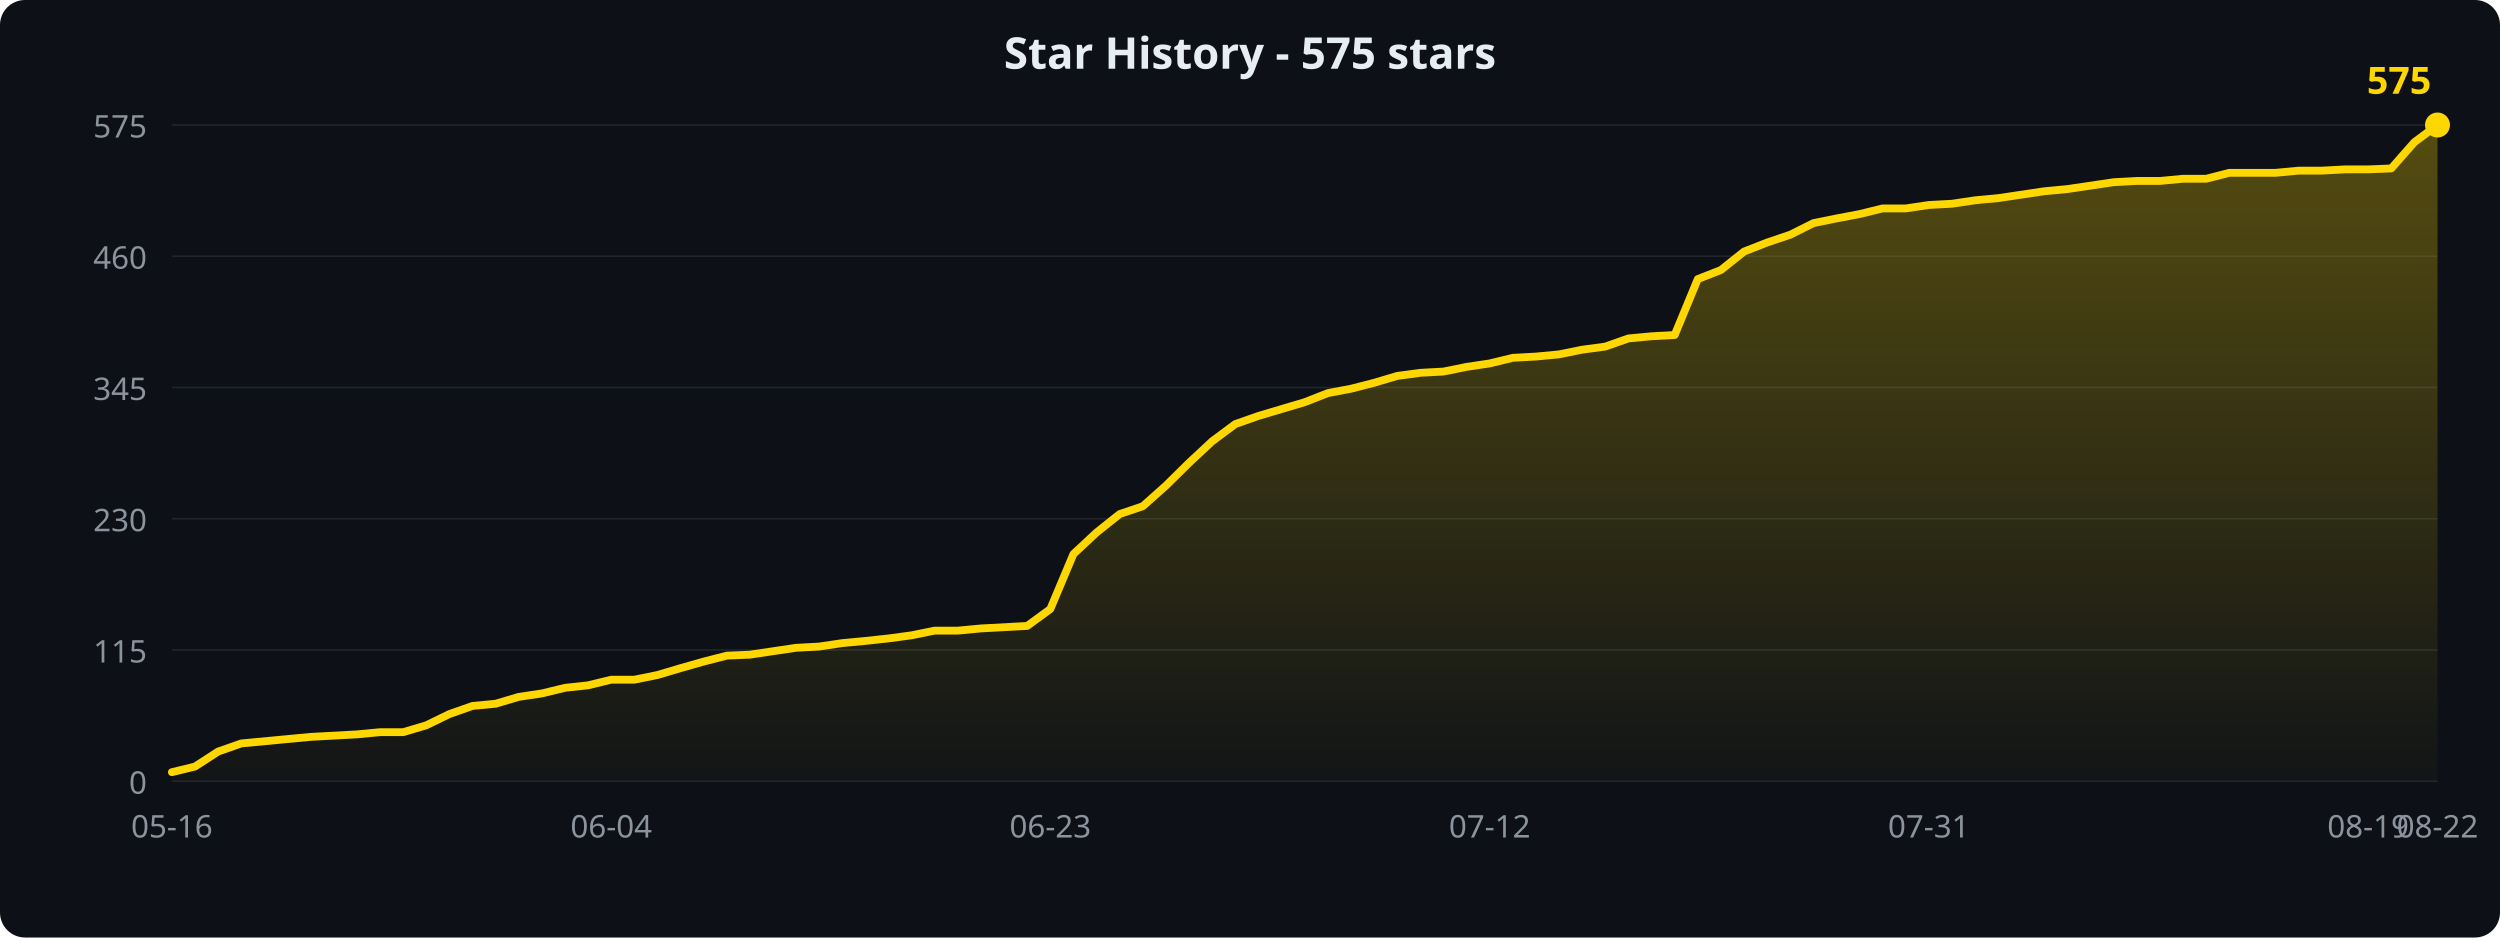
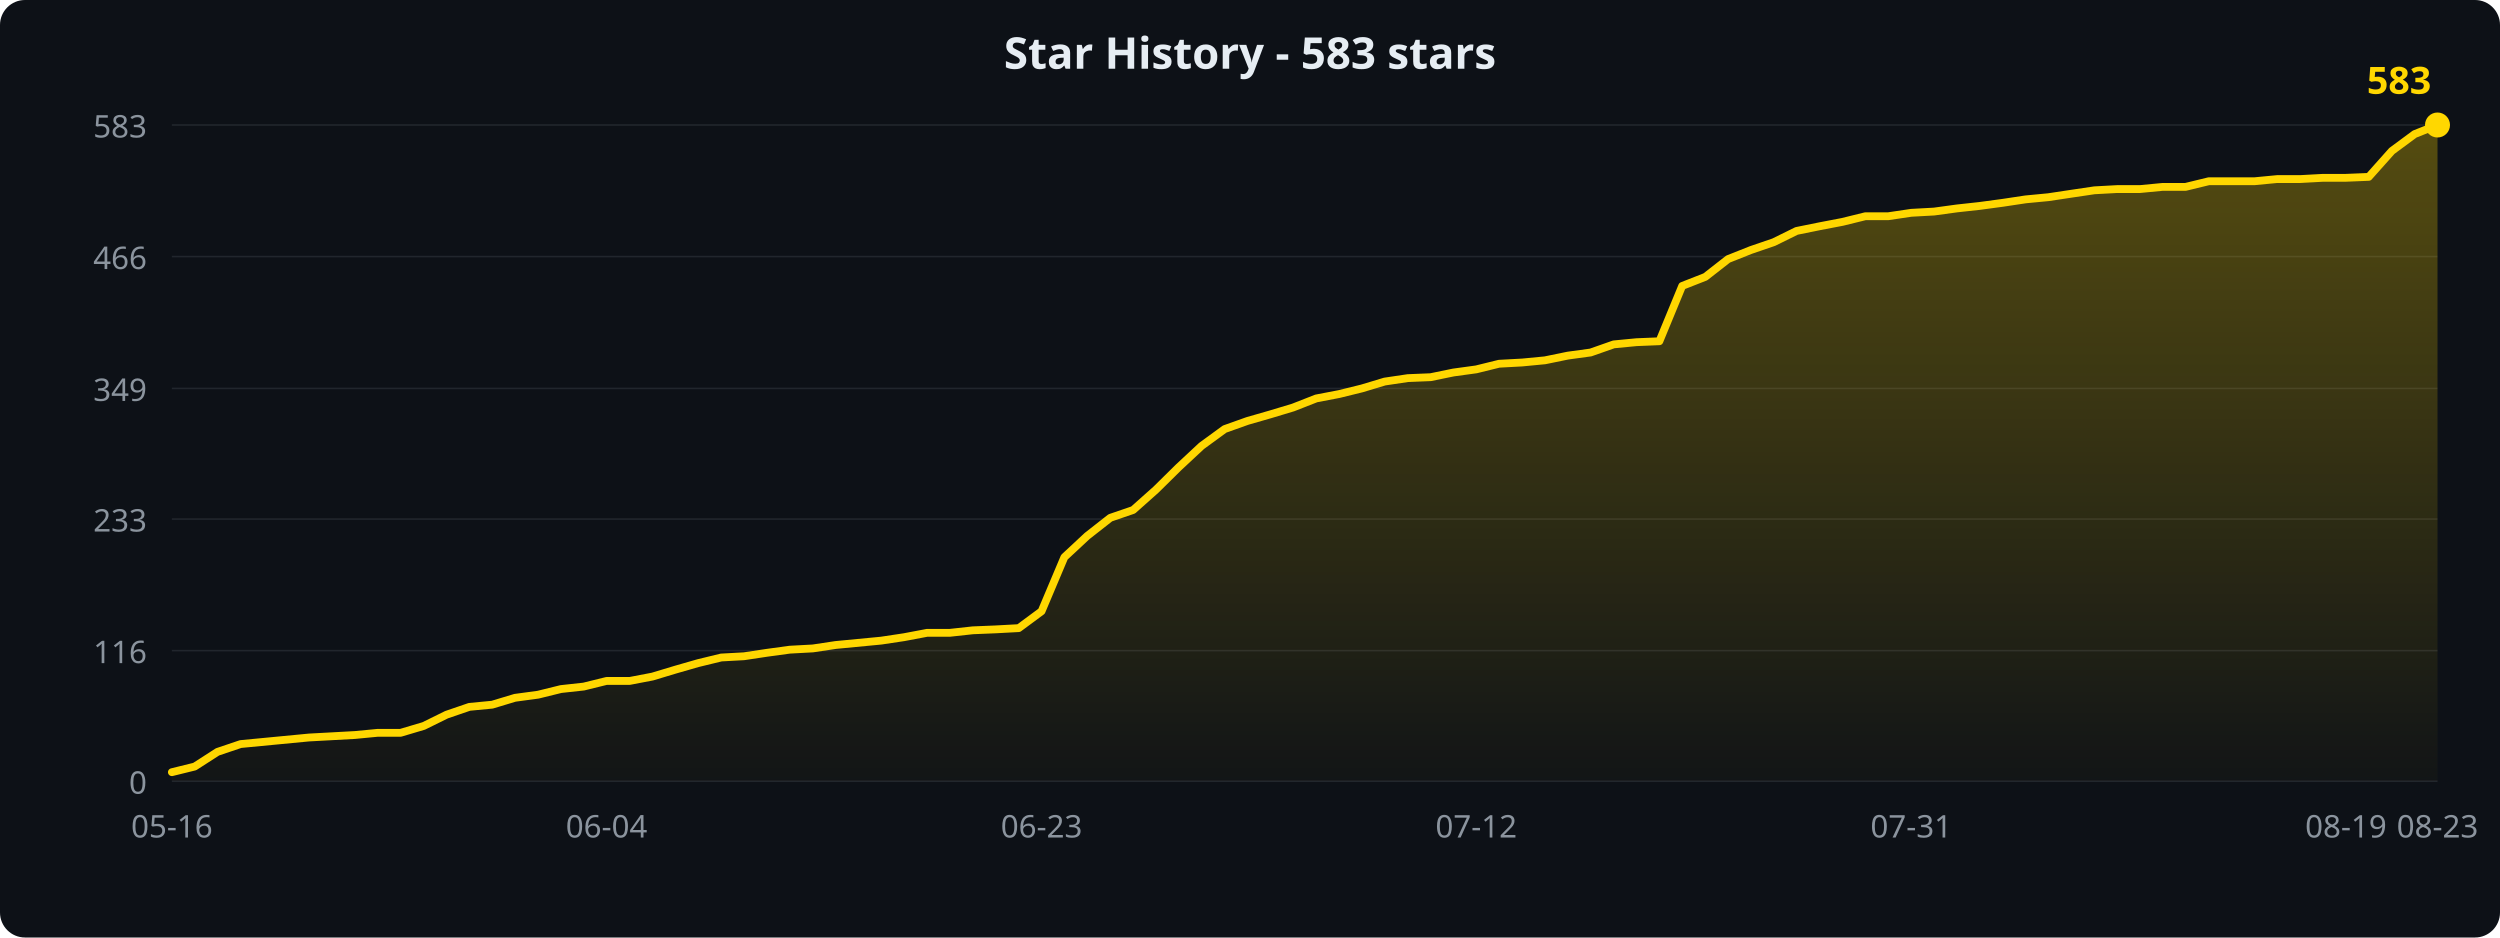
<svg xmlns="http://www.w3.org/2000/svg" viewBox="0 0 800 300" width="800" height="300">
  <defs>
    <linearGradient id="fill" x1="0" y1="0" x2="0" y2="1">
      <stop offset="0%" stop-color="#FFD700" stop-opacity="0.3" />
      <stop offset="100%" stop-color="#FFD700" stop-opacity="0.02" />
    </linearGradient>
  </defs>
  <rect width="800" height="300" rx="8" fill="#0d1117" />
  <text x="400.0" y="22" text-anchor="middle" fill="#e6edf3" font-family="system-ui,sans-serif" font-size="14" font-weight="600">
-     Star History - 575 stars
+     Star History - 583 stars
  </text>
  <line x1="55" y1="250.0" x2="780" y2="250.0" stroke="#21262d" stroke-width="0.5" />
  <text x="47" y="254.0" text-anchor="end" fill="#8b949e" font-family="system-ui,sans-serif" font-size="10">0</text>
-   <line x1="55" y1="208.0" x2="780" y2="208.0" stroke="#21262d" stroke-width="0.5" />
-   <text x="47" y="212.0" text-anchor="end" fill="#8b949e" font-family="system-ui,sans-serif" font-size="10">115</text>
-   <line x1="55" y1="166.0" x2="780" y2="166.0" stroke="#21262d" stroke-width="0.5" />
-   <text x="47" y="170.0" text-anchor="end" fill="#8b949e" font-family="system-ui,sans-serif" font-size="10">230</text>
-   <line x1="55" y1="124.0" x2="780" y2="124.0" stroke="#21262d" stroke-width="0.5" />
-   <text x="47" y="128.0" text-anchor="end" fill="#8b949e" font-family="system-ui,sans-serif" font-size="10">345</text>
-   <line x1="55" y1="82.0" x2="780" y2="82.0" stroke="#21262d" stroke-width="0.5" />
-   <text x="47" y="86.0" text-anchor="end" fill="#8b949e" font-family="system-ui,sans-serif" font-size="10">460</text>
+   <line x1="55" y1="208.2" x2="780" y2="208.2" stroke="#21262d" stroke-width="0.5" />
+   <text x="47" y="212.2" text-anchor="end" fill="#8b949e" font-family="system-ui,sans-serif" font-size="10">116</text>
+   <line x1="55" y1="166.1" x2="780" y2="166.1" stroke="#21262d" stroke-width="0.5" />
+   <text x="47" y="170.1" text-anchor="end" fill="#8b949e" font-family="system-ui,sans-serif" font-size="10">233</text>
+   <line x1="55" y1="124.3" x2="780" y2="124.3" stroke="#21262d" stroke-width="0.5" />
+   <text x="47" y="128.3" text-anchor="end" fill="#8b949e" font-family="system-ui,sans-serif" font-size="10">349</text>
+   <line x1="55" y1="82.1" x2="780" y2="82.1" stroke="#21262d" stroke-width="0.5" />
+   <text x="47" y="86.1" text-anchor="end" fill="#8b949e" font-family="system-ui,sans-serif" font-size="10">466</text>
  <line x1="55" y1="40.0" x2="780" y2="40.0" stroke="#21262d" stroke-width="0.5" />
-   <text x="47" y="44.0" text-anchor="end" fill="#8b949e" font-family="system-ui,sans-serif" font-size="10">575</text>
-   <polygon points="55.0,247.1 62.4,245.3 69.8,240.5 77.2,237.9 84.6,237.2 92.0,236.5 99.4,235.8 106.8,235.4 114.2,235.0 121.6,234.3 129.0,234.3 136.4,232.1 143.8,228.5 151.2,225.9 158.6,225.2 166.0,223.0 173.4,221.9 180.8,220.1 188.2,219.3 195.6,217.5 203.0,217.5 210.4,216.0 217.8,213.8 225.2,211.7 232.6,209.8 239.9,209.5 247.3,208.4 254.7,207.3 262.1,206.9 269.5,205.8 276.9,205.1 284.3,204.3 291.7,203.3 299.1,201.8 306.5,201.8 313.9,201.1 321.3,200.7 328.7,200.3 336.1,194.9 343.5,177.3 350.9,170.4 358.3,164.5 365.7,162.0 373.1,155.4 380.5,148.1 387.9,141.2 395.3,135.7 402.7,133.1 410.1,130.9 417.5,128.7 424.9,125.8 432.3,124.4 439.7,122.5 447.1,120.3 454.5,119.3 461.9,118.9 469.3,117.4 476.7,116.3 484.1,114.5 491.5,114.1 498.9,113.4 506.3,111.9 513.7,110.9 521.1,108.3 528.5,107.6 535.9,107.2 543.3,89.3 550.7,86.4 558.1,80.5 565.5,77.6 572.9,75.1 580.3,71.4 587.7,69.9 595.1,68.5 602.4,66.7 609.8,66.7 617.2,65.6 624.6,65.2 632.0,64.1 639.4,63.4 646.8,62.3 654.2,61.2 661.6,60.5 669.0,59.4 676.4,58.3 683.8,57.9 691.2,57.9 698.6,57.2 706.0,57.2 713.4,55.3 720.8,55.3 728.2,55.3 735.6,54.6 743.0,54.6 750.4,54.2 757.8,54.2 765.2,53.9 772.6,45.5 780.0,40.0 780.0,250.0 55.0,250.0" fill="url(#fill)" />
-   <polyline points="55.0,247.1 62.4,245.3 69.8,240.5 77.2,237.9 84.6,237.2 92.0,236.5 99.4,235.8 106.8,235.4 114.2,235.0 121.6,234.3 129.0,234.3 136.4,232.1 143.8,228.5 151.2,225.9 158.6,225.2 166.0,223.0 173.4,221.9 180.8,220.1 188.2,219.3 195.6,217.5 203.0,217.5 210.4,216.0 217.8,213.8 225.2,211.7 232.6,209.8 239.9,209.5 247.3,208.4 254.7,207.3 262.1,206.9 269.5,205.8 276.9,205.1 284.3,204.3 291.7,203.3 299.1,201.8 306.5,201.8 313.9,201.1 321.3,200.7 328.7,200.3 336.1,194.9 343.5,177.3 350.9,170.4 358.3,164.5 365.7,162.0 373.1,155.4 380.5,148.1 387.9,141.2 395.3,135.7 402.7,133.1 410.1,130.9 417.5,128.7 424.9,125.8 432.3,124.4 439.7,122.5 447.1,120.3 454.5,119.3 461.9,118.9 469.3,117.4 476.7,116.3 484.1,114.5 491.5,114.1 498.9,113.4 506.3,111.9 513.7,110.9 521.1,108.3 528.5,107.6 535.9,107.2 543.3,89.3 550.7,86.4 558.1,80.5 565.5,77.6 572.9,75.1 580.3,71.4 587.7,69.9 595.1,68.5 602.4,66.7 609.8,66.7 617.2,65.6 624.6,65.2 632.0,64.1 639.4,63.4 646.8,62.3 654.2,61.2 661.6,60.5 669.0,59.4 676.4,58.3 683.8,57.9 691.2,57.9 698.6,57.2 706.0,57.2 713.4,55.3 720.8,55.3 728.2,55.3 735.6,54.6 743.0,54.6 750.4,54.2 757.8,54.2 765.2,53.9 772.6,45.5 780.0,40.0" fill="none" stroke="#FFD700" stroke-width="2.5" stroke-linejoin="round" stroke-linecap="round" />
+   <text x="47" y="44.0" text-anchor="end" fill="#8b949e" font-family="system-ui,sans-serif" font-size="10">583</text>
+   <polygon points="55.0,247.1 62.3,245.3 69.6,240.6 77.0,238.1 84.3,237.4 91.6,236.7 98.9,236.0 106.3,235.6 113.6,235.2 120.9,234.5 128.2,234.5 135.6,232.3 142.9,228.7 150.2,226.2 157.5,225.5 164.8,223.3 172.2,222.3 179.5,220.5 186.8,219.7 194.1,217.9 201.5,217.9 208.8,216.5 216.1,214.3 223.4,212.2 230.8,210.4 238.1,210.0 245.4,208.9 252.7,207.9 260.1,207.5 267.4,206.4 274.7,205.7 282.0,205.0 289.3,203.9 296.7,202.5 304.0,202.5 311.3,201.7 318.6,201.4 326.0,201.0 333.3,195.6 340.6,178.3 347.9,171.5 355.3,165.7 362.6,163.2 369.9,156.7 377.2,149.5 384.5,142.7 391.9,137.3 399.2,134.7 406.5,132.6 413.8,130.4 421.2,127.5 428.5,126.1 435.8,124.3 443.1,122.1 450.5,121.0 457.8,120.7 465.1,119.2 472.4,118.2 479.7,116.4 487.1,116.0 494.4,115.3 501.7,113.8 509.0,112.8 516.4,110.2 523.7,109.5 531.0,109.2 538.3,91.5 545.7,88.6 553.0,82.9 560.3,80.0 567.6,77.5 574.9,73.9 582.3,72.4 589.6,71.0 596.9,69.2 604.2,69.2 611.6,68.1 618.9,67.7 626.2,66.7 633.5,65.9 640.9,64.9 648.2,63.8 655.5,63.1 662.8,62.0 670.2,60.9 677.5,60.5 684.8,60.5 692.1,59.8 699.4,59.8 706.8,58.0 714.1,58.0 721.4,58.0 728.7,57.3 736.1,57.3 743.4,56.9 750.7,56.9 758.0,56.6 765.4,48.3 772.7,42.9 780.0,40.0 780.0,250.0 55.0,250.0" fill="url(#fill)" />
+   <polyline points="55.0,247.1 62.3,245.3 69.6,240.6 77.0,238.1 84.3,237.4 91.6,236.7 98.9,236.0 106.3,235.6 113.6,235.2 120.9,234.5 128.2,234.5 135.6,232.3 142.9,228.7 150.2,226.2 157.5,225.5 164.8,223.3 172.2,222.3 179.5,220.5 186.8,219.7 194.1,217.9 201.5,217.9 208.8,216.5 216.1,214.3 223.4,212.2 230.8,210.4 238.1,210.0 245.4,208.9 252.7,207.9 260.1,207.5 267.4,206.4 274.7,205.7 282.0,205.0 289.3,203.9 296.7,202.5 304.0,202.5 311.3,201.7 318.6,201.4 326.0,201.0 333.3,195.6 340.6,178.3 347.9,171.5 355.3,165.7 362.6,163.2 369.9,156.7 377.2,149.5 384.5,142.7 391.9,137.3 399.2,134.7 406.5,132.6 413.8,130.4 421.2,127.5 428.5,126.1 435.8,124.3 443.1,122.1 450.5,121.0 457.8,120.7 465.1,119.2 472.4,118.2 479.7,116.4 487.1,116.0 494.4,115.3 501.7,113.8 509.0,112.8 516.4,110.2 523.7,109.5 531.0,109.2 538.3,91.5 545.7,88.6 553.0,82.9 560.3,80.0 567.6,77.5 574.9,73.9 582.3,72.4 589.6,71.0 596.9,69.2 604.2,69.2 611.6,68.1 618.9,67.7 626.2,66.7 633.5,65.9 640.9,64.9 648.2,63.8 655.5,63.1 662.8,62.0 670.2,60.9 677.5,60.5 684.8,60.5 692.1,59.8 699.4,59.8 706.8,58.0 714.1,58.0 721.4,58.0 728.7,57.3 736.1,57.3 743.4,56.9 750.7,56.9 758.0,56.6 765.4,48.3 772.7,42.9 780.0,40.0" fill="none" stroke="#FFD700" stroke-width="2.5" stroke-linejoin="round" stroke-linecap="round" />
  <text x="55.0" y="268" text-anchor="middle" fill="#8b949e" font-family="system-ui,sans-serif" font-size="10">05-16</text>
-   <text x="195.6" y="268" text-anchor="middle" fill="#8b949e" font-family="system-ui,sans-serif" font-size="10">06-04</text>
-   <text x="336.1" y="268" text-anchor="middle" fill="#8b949e" font-family="system-ui,sans-serif" font-size="10">06-23</text>
-   <text x="476.7" y="268" text-anchor="middle" fill="#8b949e" font-family="system-ui,sans-serif" font-size="10">07-12</text>
-   <text x="617.2" y="268" text-anchor="middle" fill="#8b949e" font-family="system-ui,sans-serif" font-size="10">07-31</text>
-   <text x="757.8" y="268" text-anchor="middle" fill="#8b949e" font-family="system-ui,sans-serif" font-size="10">08-19</text>
-   <text x="780.0" y="268" text-anchor="middle" fill="#8b949e" font-family="system-ui,sans-serif" font-size="10">08-22</text>
+   <text x="194.1" y="268" text-anchor="middle" fill="#8b949e" font-family="system-ui,sans-serif" font-size="10">06-04</text>
+   <text x="333.3" y="268" text-anchor="middle" fill="#8b949e" font-family="system-ui,sans-serif" font-size="10">06-23</text>
+   <text x="472.4" y="268" text-anchor="middle" fill="#8b949e" font-family="system-ui,sans-serif" font-size="10">07-12</text>
+   <text x="611.6" y="268" text-anchor="middle" fill="#8b949e" font-family="system-ui,sans-serif" font-size="10">07-31</text>
+   <text x="750.7" y="268" text-anchor="middle" fill="#8b949e" font-family="system-ui,sans-serif" font-size="10">08-19</text>
+   <text x="780.0" y="268" text-anchor="middle" fill="#8b949e" font-family="system-ui,sans-serif" font-size="10">08-23</text>
  <circle cx="780.0" cy="40.0" r="4" fill="#FFD700" />
-   <text x="778.0" y="30.0" text-anchor="end" fill="#FFD700" font-family="system-ui,sans-serif" font-size="12" font-weight="600">575</text>
+   <text x="778.0" y="30.0" text-anchor="end" fill="#FFD700" font-family="system-ui,sans-serif" font-size="12" font-weight="600">583</text>
</svg>
